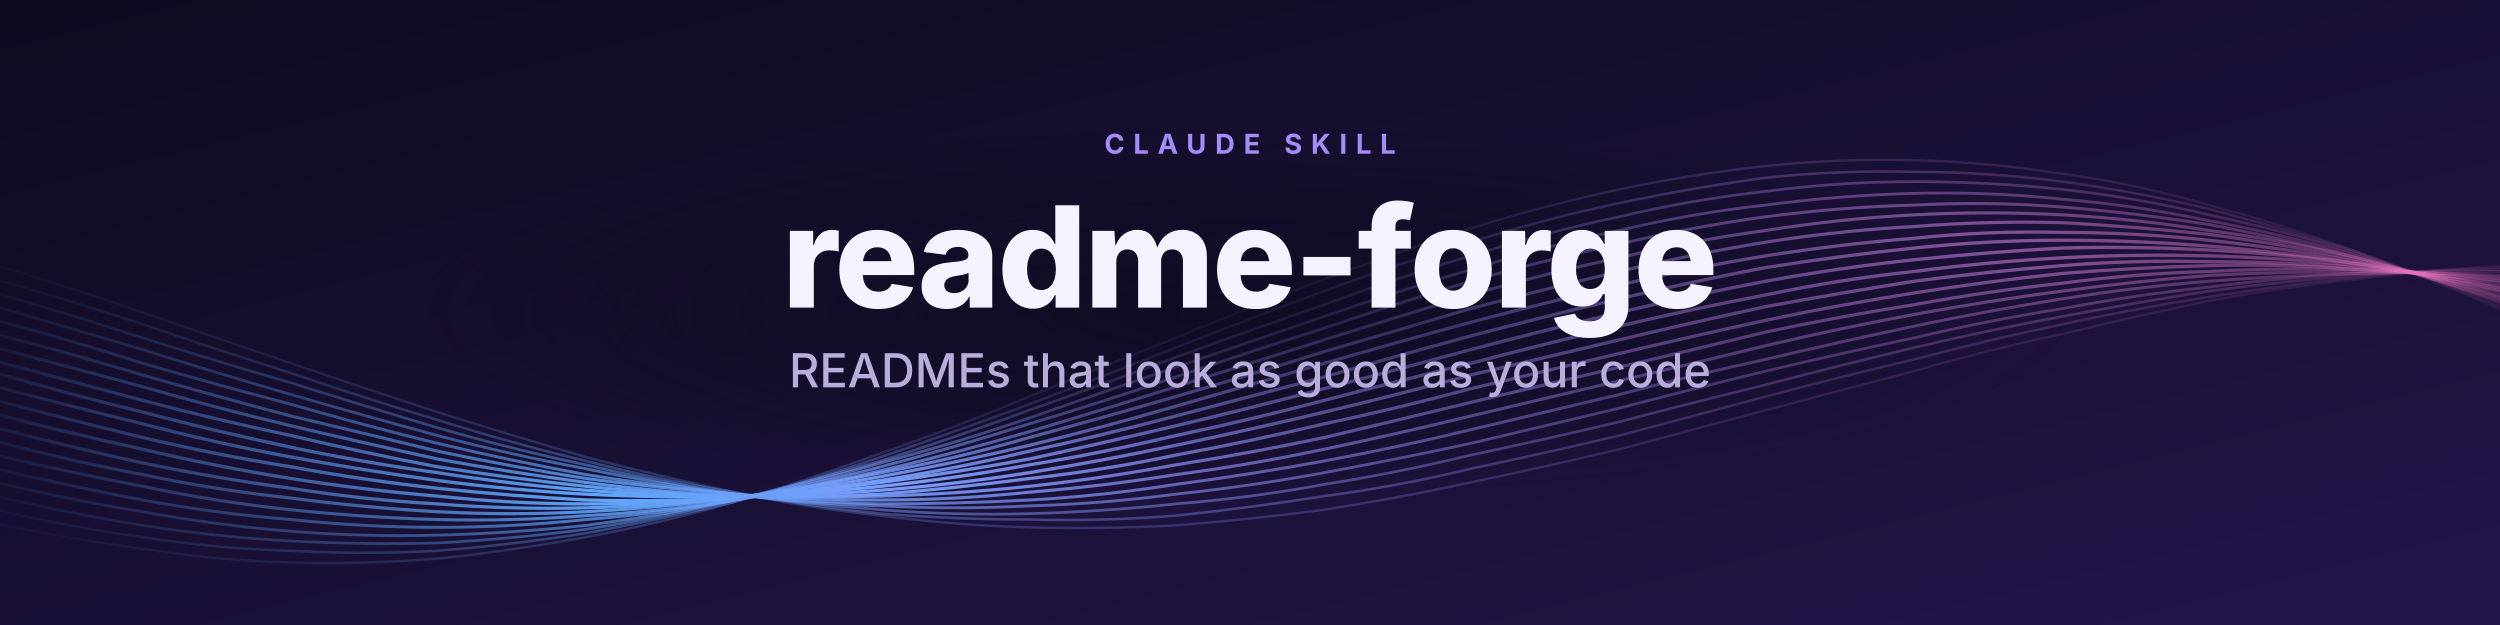
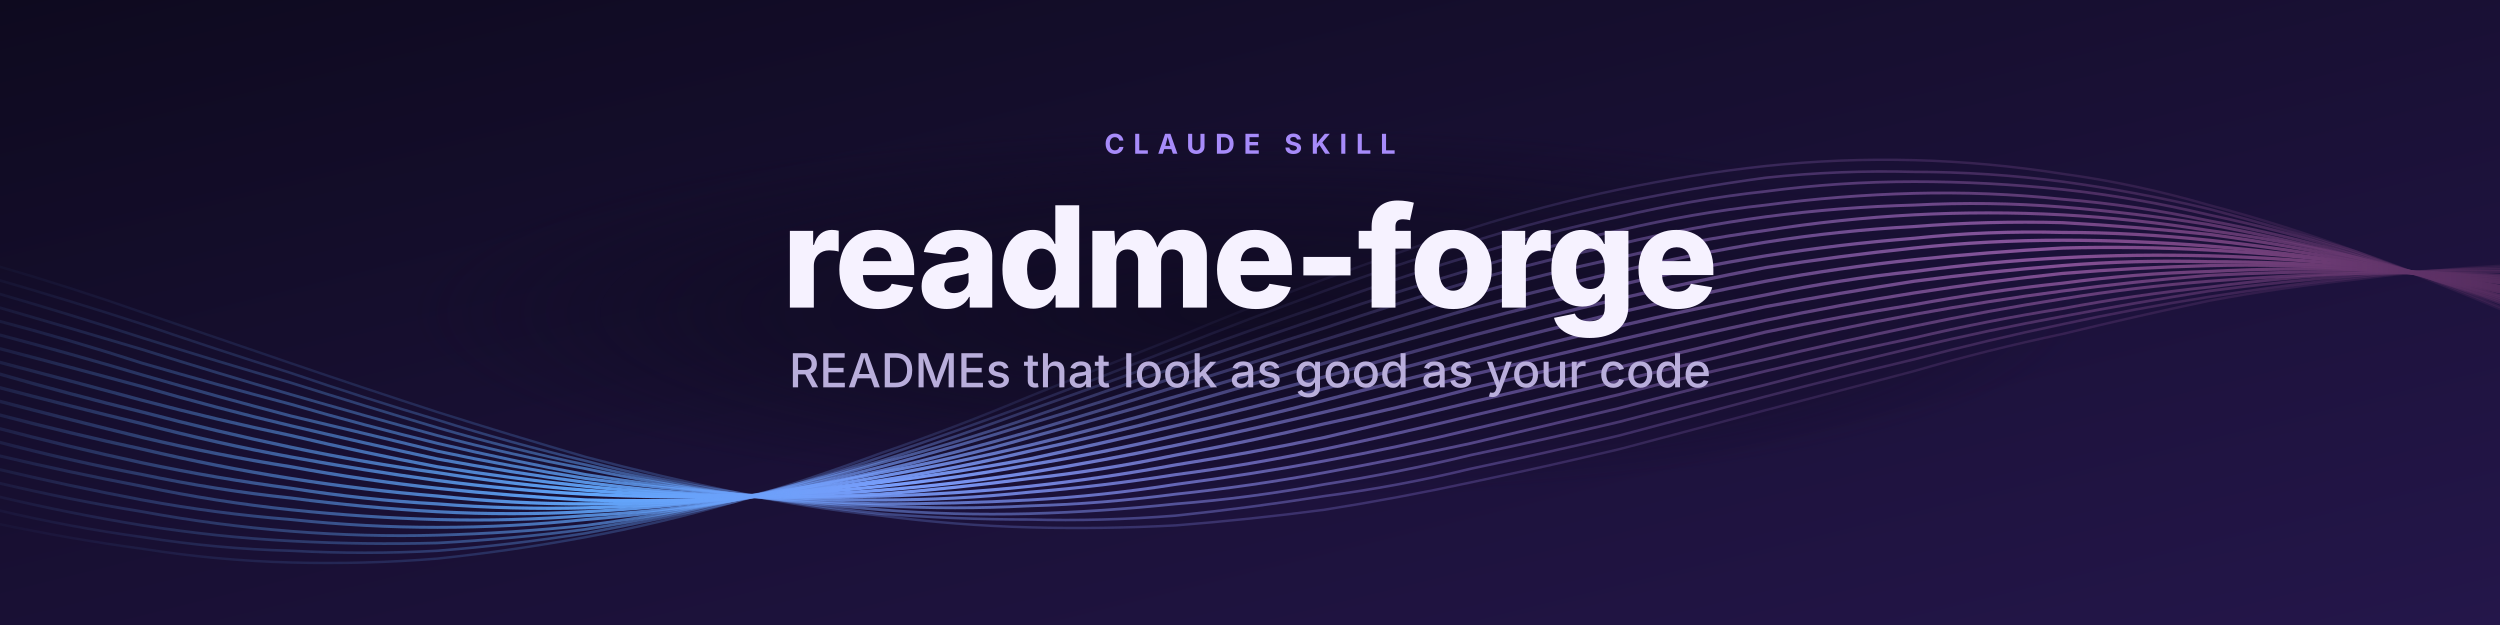
<svg xmlns="http://www.w3.org/2000/svg" width="1280" height="320" viewBox="0 0 1280 320" role="img" aria-labelledby="t">
-   <style>@media (prefers-reduced-motion: reduce){*{animation:none!important}}</style>
+   <style>@keyframes flow{50%{transform:translateX(-442px)}}.flow{animation:flow 14s cubic-bezier(.45,0,.55,1) infinite}@media (prefers-reduced-motion: reduce){*{animation:none!important}}</style>
  <defs>
    <linearGradient id="bg" x1="0" y1="0" x2="1" y2="1">
      <stop offset="0" stop-color="#0E0A1F" />
      <stop offset="1" stop-color="#24164A" />
    </linearGradient>
-     <linearGradient id="silk" x1="0" x2="1">
-       <stop offset="0" stop-color="#60A5FA" stop-opacity="0" />
+     <linearGradient id="silk" x1="-40" x2="1320" gradientUnits="userSpaceOnUse" spreadMethod="reflect">
+       <stop offset="0" stop-color="#60A5FA" />
      <stop offset=".25" stop-color="#60A5FA" />
      <stop offset=".6" stop-color="#A78BFA" />
-       <stop offset="1" stop-color="#F472B6" stop-opacity=".2" />
+       <stop offset="1" stop-color="#F472B6" />
    </linearGradient>
+     <linearGradient id="silkf" x1="-40" x2="1320" gradientUnits="userSpaceOnUse">
+       <stop offset="0" stop-color="#fff" stop-opacity="0" />
+       <stop offset=".25" stop-color="#fff" />
+       <stop offset=".6" stop-color="#fff" />
+       <stop offset="1" stop-color="#fff" stop-opacity=".2" />
+     </linearGradient>
+     <mask id="silkm" maskUnits="userSpaceOnUse" x="0" y="0" width="1280" height="320">
+       <rect width="1280" height="320" fill="url(#silkf)" />
+     </mask>
    <radialGradient id="scrim">
      <stop offset="0" stop-color="#0E0A1F" stop-opacity="0.8" />
      <stop offset=".6" stop-color="#0E0A1F" stop-opacity="0.44" />
      <stop offset="1" stop-color="#0E0A1F" stop-opacity="0" />
    </radialGradient>
  </defs>
  <rect width="1280" height="320" rx="0" fill="url(#bg)" />
-   <g fill="none" stroke="url(#silk)" stroke-linecap="round">
-     <path d="M-40,125 Q-40,125 -2,136 Q36,147 73,160 Q111,173 149,186 Q187,199 224,211 Q262,223 300,234 Q338,244 376,252 Q413,260 451,264 Q489,269 527,270 Q564,271 602,269 Q640,266 678,261 Q716,255 753,247 Q791,239 829,230 Q867,220 904,210 Q942,200 980,190 Q1018,179 1056,171 Q1093,162 1131,154 Q1169,147 1207,143 Q1244,138 1282,136 T1320,134" stroke-width="1.25" stroke-opacity="0.25">
-       <animate attributeName="d" values="M-40,125 Q-40,125 -2,136 Q36,147 73,160 Q111,173 149,186 Q187,199 224,211 Q262,223 300,234 Q338,244 376,252 Q413,260 451,264 Q489,269 527,270 Q564,271 602,269 Q640,266 678,261 Q716,255 753,247 Q791,239 829,230 Q867,220 904,210 Q942,200 980,190 Q1018,179 1056,171 Q1093,162 1131,154 Q1169,147 1207,143 Q1244,138 1282,136 T1320,134;M-40,266 Q-40,266 -2,272 Q36,277 73,279 Q111,281 149,279 Q187,277 224,272 Q262,266 300,258 Q338,249 376,239 Q413,228 451,216 Q489,204 527,193 Q564,181 602,170 Q640,159 678,150 Q716,142 753,135 Q791,129 829,126 Q867,123 904,123 Q942,123 980,125 Q1018,128 1056,134 Q1093,139 1131,147 Q1169,154 1207,163 Q1244,171 1282,180 T1320,189;M-40,125 Q-40,125 -2,136 Q36,147 73,160 Q111,173 149,186 Q187,199 224,211 Q262,223 300,234 Q338,244 376,252 Q413,260 451,264 Q489,269 527,270 Q564,271 602,269 Q640,266 678,261 Q716,255 753,247 Q791,239 829,230 Q867,220 904,210 Q942,200 980,190 Q1018,179 1056,171 Q1093,162 1131,154 Q1169,147 1207,143 Q1244,138 1282,136 T1320,134" dur="14s" repeatCount="indefinite" calcMode="spline" keySplines=".45 0 .55 1;.45 0 .55 1" />
-     </path>
-     <path d="M-40,132 Q-40,132 -2,143 Q36,154 73,166 Q111,179 149,191 Q187,204 224,215 Q262,227 300,236 Q338,246 376,252 Q413,259 451,263 Q489,266 527,266 Q564,267 602,264 Q640,260 678,254 Q716,249 753,240 Q791,232 829,223 Q867,213 904,203 Q942,193 980,184 Q1018,174 1056,166 Q1093,158 1131,152 Q1169,146 1207,142 Q1244,138 1282,137 T1320,136" stroke-width="1.32" stroke-opacity="0.37">
-       <animate attributeName="d" values="M-40,132 Q-40,132 -2,143 Q36,154 73,166 Q111,179 149,191 Q187,204 224,215 Q262,227 300,236 Q338,246 376,252 Q413,259 451,263 Q489,266 527,266 Q564,267 602,264 Q640,260 678,254 Q716,249 753,240 Q791,232 829,223 Q867,213 904,203 Q942,193 980,184 Q1018,174 1056,166 Q1093,158 1131,152 Q1169,146 1207,142 Q1244,138 1282,137 T1320,136;M-40,265 Q-40,265 -2,270 Q36,274 73,276 Q111,277 149,274 Q187,271 224,265 Q262,260 300,251 Q338,242 376,232 Q413,221 451,210 Q489,198 527,187 Q564,176 602,166 Q640,156 678,148 Q716,140 753,135 Q791,130 829,127 Q867,125 904,126 Q942,127 980,130 Q1018,134 1056,140 Q1093,146 1131,154 Q1169,161 1207,170 Q1244,178 1282,187 T1320,195;M-40,132 Q-40,132 -2,143 Q36,154 73,166 Q111,179 149,191 Q187,204 224,215 Q262,227 300,236 Q338,246 376,252 Q413,259 451,263 Q489,266 527,266 Q564,267 602,264 Q640,260 678,254 Q716,249 753,240 Q791,232 829,223 Q867,213 904,203 Q942,193 980,184 Q1018,174 1056,166 Q1093,158 1131,152 Q1169,146 1207,142 Q1244,138 1282,137 T1320,136" dur="14s" repeatCount="indefinite" calcMode="spline" keySplines=".45 0 .55 1;.45 0 .55 1" />
-     </path>
-     <path d="M-40,139 Q-40,139 -2,150 Q36,161 73,173 Q111,185 149,196 Q187,208 224,219 Q262,230 300,238 Q338,247 376,253 Q413,258 451,261 Q489,264 527,263 Q564,262 602,258 Q640,255 678,248 Q716,242 753,233 Q791,225 829,216 Q867,206 904,197 Q942,187 980,178 Q1018,169 1056,162 Q1093,155 1131,149 Q1169,144 1207,141 Q1244,138 1282,138 T1320,138" stroke-width="1.40" stroke-opacity="0.49">
-       <animate attributeName="d" values="M-40,139 Q-40,139 -2,150 Q36,161 73,173 Q111,185 149,196 Q187,208 224,219 Q262,230 300,238 Q338,247 376,253 Q413,258 451,261 Q489,264 527,263 Q564,262 602,258 Q640,255 678,248 Q716,242 753,233 Q791,225 829,216 Q867,206 904,197 Q942,187 980,178 Q1018,169 1056,162 Q1093,155 1131,149 Q1169,144 1207,141 Q1244,138 1282,138 T1320,138;M-40,264 Q-40,264 -2,267 Q36,271 73,272 Q111,272 149,269 Q187,266 224,259 Q262,253 300,244 Q338,235 376,225 Q413,214 451,203 Q489,192 527,182 Q564,171 602,162 Q640,153 678,146 Q716,139 753,135 Q791,130 829,129 Q867,128 904,129 Q942,131 980,135 Q1018,140 1056,146 Q1093,152 1131,160 Q1169,168 1207,177 Q1244,185 1282,193 T1320,202;M-40,139 Q-40,139 -2,150 Q36,161 73,173 Q111,185 149,196 Q187,208 224,219 Q262,230 300,238 Q338,247 376,253 Q413,258 451,261 Q489,264 527,263 Q564,262 602,258 Q640,255 678,248 Q716,242 753,233 Q791,225 829,216 Q867,206 904,197 Q942,187 980,178 Q1018,169 1056,162 Q1093,155 1131,149 Q1169,144 1207,141 Q1244,138 1282,138 T1320,138" dur="14s" repeatCount="indefinite" calcMode="spline" keySplines=".45 0 .55 1;.45 0 .55 1" />
-     </path>
-     <path d="M-40,146 Q-40,146 -2,157 Q36,168 73,179 Q111,191 149,202 Q187,213 224,223 Q262,233 300,240 Q338,248 376,253 Q413,258 451,259 Q489,261 527,259 Q564,258 602,253 Q640,249 678,242 Q716,235 753,227 Q791,218 829,209 Q867,199 904,190 Q942,181 980,173 Q1018,164 1056,158 Q1093,151 1131,147 Q1169,142 1207,140 Q1244,139 1282,139 T1320,140" stroke-width="1.46" stroke-opacity="0.61">
-       <animate attributeName="d" values="M-40,146 Q-40,146 -2,157 Q36,168 73,179 Q111,191 149,202 Q187,213 224,223 Q262,233 300,240 Q338,248 376,253 Q413,258 451,259 Q489,261 527,259 Q564,258 602,253 Q640,249 678,242 Q716,235 753,227 Q791,218 829,209 Q867,199 904,190 Q942,181 980,173 Q1018,164 1056,158 Q1093,151 1131,147 Q1169,142 1207,140 Q1244,139 1282,139 T1320,140;M-40,262 Q-40,262 -2,265 Q36,268 73,268 Q111,267 149,264 Q187,260 224,253 Q262,246 300,237 Q338,228 376,218 Q413,207 451,197 Q489,186 527,176 Q564,166 602,158 Q640,150 678,144 Q716,138 753,134 Q791,131 829,131 Q867,130 904,133 Q942,135 980,140 Q1018,145 1056,152 Q1093,159 1131,167 Q1169,175 1207,184 Q1244,192 1282,200 T1320,208;M-40,146 Q-40,146 -2,157 Q36,168 73,179 Q111,191 149,202 Q187,213 224,223 Q262,233 300,240 Q338,248 376,253 Q413,258 451,259 Q489,261 527,259 Q564,258 602,253 Q640,249 678,242 Q716,235 753,227 Q791,218 829,209 Q867,199 904,190 Q942,181 980,173 Q1018,164 1056,158 Q1093,151 1131,147 Q1169,142 1207,140 Q1244,139 1282,139 T1320,140" dur="14s" repeatCount="indefinite" calcMode="spline" keySplines=".45 0 .55 1;.45 0 .55 1" />
-     </path>
-     <path d="M-40,153 Q-40,153 -2,164 Q36,174 73,186 Q111,197 149,207 Q187,218 224,227 Q262,236 300,243 Q338,249 376,253 Q413,257 451,258 Q489,258 527,256 Q564,254 602,248 Q640,243 678,236 Q716,229 753,220 Q791,211 829,202 Q867,192 904,184 Q942,175 980,167 Q1018,159 1056,153 Q1093,147 1131,144 Q1169,141 1207,140 Q1244,139 1282,141 T1320,142" stroke-width="1.53" stroke-opacity="0.71">
-       <animate attributeName="d" values="M-40,153 Q-40,153 -2,164 Q36,174 73,186 Q111,197 149,207 Q187,218 224,227 Q262,236 300,243 Q338,249 376,253 Q413,257 451,258 Q489,258 527,256 Q564,254 602,248 Q640,243 678,236 Q716,229 753,220 Q791,211 829,202 Q867,192 904,184 Q942,175 980,167 Q1018,159 1056,153 Q1093,147 1131,144 Q1169,141 1207,140 Q1244,139 1282,141 T1320,142;M-40,261 Q-40,261 -2,263 Q36,265 73,264 Q111,263 149,258 Q187,254 224,246 Q262,239 300,230 Q338,221 376,211 Q413,201 451,190 Q489,180 527,171 Q564,162 602,154 Q640,146 678,141 Q716,136 753,134 Q791,132 829,132 Q867,133 904,136 Q942,140 980,145 Q1018,151 1056,158 Q1093,166 1131,174 Q1169,182 1207,191 Q1244,199 1282,207 T1320,214;M-40,153 Q-40,153 -2,164 Q36,174 73,186 Q111,197 149,207 Q187,218 224,227 Q262,236 300,243 Q338,249 376,253 Q413,257 451,258 Q489,258 527,256 Q564,254 602,248 Q640,243 678,236 Q716,229 753,220 Q791,211 829,202 Q867,192 904,184 Q942,175 980,167 Q1018,159 1056,153 Q1093,147 1131,144 Q1169,141 1207,140 Q1244,139 1282,141 T1320,142" dur="14s" repeatCount="indefinite" calcMode="spline" keySplines=".45 0 .55 1;.45 0 .55 1" />
-     </path>
-     <path d="M-40,160 Q-40,160 -2,171 Q36,181 73,192 Q111,203 149,213 Q187,222 224,231 Q262,239 300,245 Q338,250 376,253 Q413,256 451,256 Q489,256 527,252 Q564,249 602,243 Q640,238 678,230 Q716,222 753,213 Q791,204 829,195 Q867,186 904,177 Q942,168 980,161 Q1018,154 1056,149 Q1093,144 1131,141 Q1169,139 1207,139 Q1244,139 1282,142 T1320,145" stroke-width="1.58" stroke-opacity="0.80">
-       <animate attributeName="d" values="M-40,160 Q-40,160 -2,171 Q36,181 73,192 Q111,203 149,213 Q187,222 224,231 Q262,239 300,245 Q338,250 376,253 Q413,256 451,256 Q489,256 527,252 Q564,249 602,243 Q640,238 678,230 Q716,222 753,213 Q791,204 829,195 Q867,186 904,177 Q942,168 980,161 Q1018,154 1056,149 Q1093,144 1131,141 Q1169,139 1207,139 Q1244,139 1282,142 T1320,145;M-40,260 Q-40,260 -2,261 Q36,262 73,260 Q111,258 149,253 Q187,248 224,240 Q262,232 300,223 Q338,214 376,204 Q413,194 451,184 Q489,174 527,165 Q564,157 602,150 Q640,143 678,139 Q716,135 753,134 Q791,132 829,134 Q867,135 904,140 Q942,144 980,150 Q1018,157 1056,164 Q1093,172 1131,181 Q1169,189 1207,198 Q1244,206 1282,213 T1320,221;M-40,160 Q-40,160 -2,171 Q36,181 73,192 Q111,203 149,213 Q187,222 224,231 Q262,239 300,245 Q338,250 376,253 Q413,256 451,256 Q489,256 527,252 Q564,249 602,243 Q640,238 678,230 Q716,222 753,213 Q791,204 829,195 Q867,186 904,177 Q942,168 980,161 Q1018,154 1056,149 Q1093,144 1131,141 Q1169,139 1207,139 Q1244,139 1282,142 T1320,145" dur="14s" repeatCount="indefinite" calcMode="spline" keySplines=".45 0 .55 1;.45 0 .55 1" />
-     </path>
-     <path d="M-40,167 Q-40,167 -2,178 Q36,188 73,198 Q111,209 149,218 Q187,227 224,235 Q262,242 300,247 Q338,252 376,254 Q413,255 451,254 Q489,253 527,249 Q564,245 602,238 Q640,232 678,224 Q716,215 753,206 Q791,197 829,188 Q867,179 904,170 Q942,162 980,156 Q1018,149 1056,145 Q1093,140 1131,139 Q1169,137 1207,138 Q1244,139 1282,143 T1320,147" stroke-width="1.63" stroke-opacity="0.88">
-       <animate attributeName="d" values="M-40,167 Q-40,167 -2,178 Q36,188 73,198 Q111,209 149,218 Q187,227 224,235 Q262,242 300,247 Q338,252 376,254 Q413,255 451,254 Q489,253 527,249 Q564,245 602,238 Q640,232 678,224 Q716,215 753,206 Q791,197 829,188 Q867,179 904,170 Q942,162 980,156 Q1018,149 1056,145 Q1093,140 1131,139 Q1169,137 1207,138 Q1244,139 1282,143 T1320,147;M-40,259 Q-40,259 -2,259 Q36,259 73,256 Q111,253 149,248 Q187,242 224,234 Q262,226 300,216 Q338,207 376,197 Q413,187 451,177 Q489,168 527,160 Q564,152 602,146 Q640,140 678,137 Q716,134 753,133 Q791,133 829,135 Q867,138 904,143 Q942,148 980,155 Q1018,162 1056,171 Q1093,179 1131,188 Q1169,196 1207,205 Q1244,213 1282,220 T1320,227;M-40,167 Q-40,167 -2,178 Q36,188 73,198 Q111,209 149,218 Q187,227 224,235 Q262,242 300,247 Q338,252 376,254 Q413,255 451,254 Q489,253 527,249 Q564,245 602,238 Q640,232 678,224 Q716,215 753,206 Q791,197 829,188 Q867,179 904,170 Q942,162 980,156 Q1018,149 1056,145 Q1093,140 1131,139 Q1169,137 1207,138 Q1244,139 1282,143 T1320,147" dur="14s" repeatCount="indefinite" calcMode="spline" keySplines=".45 0 .55 1;.45 0 .55 1" />
-     </path>
-     <path d="M-40,174 Q-40,174 -2,185 Q36,195 73,205 Q111,215 149,223 Q187,232 224,239 Q262,245 300,249 Q338,253 376,254 Q413,255 451,253 Q489,250 527,245 Q564,241 602,233 Q640,226 678,217 Q716,209 753,199 Q791,190 829,181 Q867,172 904,164 Q942,156 980,150 Q1018,144 1056,140 Q1093,137 1131,136 Q1169,135 1207,138 Q1244,140 1282,144 T1320,149" stroke-width="1.66" stroke-opacity="0.94">
-       <animate attributeName="d" values="M-40,174 Q-40,174 -2,185 Q36,195 73,205 Q111,215 149,223 Q187,232 224,239 Q262,245 300,249 Q338,253 376,254 Q413,255 451,253 Q489,250 527,245 Q564,241 602,233 Q640,226 678,217 Q716,209 753,199 Q791,190 829,181 Q867,172 904,164 Q942,156 980,150 Q1018,144 1056,140 Q1093,137 1131,136 Q1169,135 1207,138 Q1244,140 1282,144 T1320,149;M-40,258 Q-40,258 -2,257 Q36,256 73,253 Q111,249 149,242 Q187,236 224,227 Q262,219 300,209 Q338,200 376,190 Q413,180 451,171 Q489,162 527,154 Q564,147 602,142 Q640,137 678,134 Q716,132 753,133 Q791,133 829,137 Q867,140 904,146 Q942,152 980,160 Q1018,168 1056,177 Q1093,186 1131,194 Q1169,203 1207,212 Q1244,220 1282,227 T1320,233;M-40,174 Q-40,174 -2,185 Q36,195 73,205 Q111,215 149,223 Q187,232 224,239 Q262,245 300,249 Q338,253 376,254 Q413,255 451,253 Q489,250 527,245 Q564,241 602,233 Q640,226 678,217 Q716,209 753,199 Q791,190 829,181 Q867,172 904,164 Q942,156 980,150 Q1018,144 1056,140 Q1093,137 1131,136 Q1169,135 1207,138 Q1244,140 1282,144 T1320,149" dur="14s" repeatCount="indefinite" calcMode="spline" keySplines=".45 0 .55 1;.45 0 .55 1" />
-     </path>
-     <path d="M-40,181 Q-40,181 -2,191 Q36,202 73,211 Q111,221 149,229 Q187,237 224,242 Q262,248 300,251 Q338,254 376,254 Q413,254 451,251 Q489,248 527,242 Q564,236 602,228 Q640,220 678,211 Q716,202 753,192 Q791,183 829,174 Q867,165 904,157 Q942,150 980,144 Q1018,139 1056,136 Q1093,133 1131,134 Q1169,134 1207,137 Q1244,140 1282,145 T1320,151" stroke-width="1.69" stroke-opacity="0.98">
-       <animate attributeName="d" values="M-40,181 Q-40,181 -2,191 Q36,202 73,211 Q111,221 149,229 Q187,237 224,242 Q262,248 300,251 Q338,254 376,254 Q413,254 451,251 Q489,248 527,242 Q564,236 602,228 Q640,220 678,211 Q716,202 753,192 Q791,183 829,174 Q867,165 904,157 Q942,150 980,144 Q1018,139 1056,136 Q1093,133 1131,134 Q1169,134 1207,137 Q1244,140 1282,145 T1320,151;M-40,257 Q-40,257 -2,255 Q36,254 73,249 Q111,244 149,237 Q187,230 224,221 Q262,212 300,202 Q338,193 376,183 Q413,173 451,165 Q489,156 527,149 Q564,142 602,138 Q640,134 678,132 Q716,131 753,132 Q791,134 829,138 Q867,143 904,150 Q942,157 980,165 Q1018,174 1056,183 Q1093,192 1131,201 Q1169,210 1207,219 Q1244,227 1282,233 T1320,240;M-40,181 Q-40,181 -2,191 Q36,202 73,211 Q111,221 149,229 Q187,237 224,242 Q262,248 300,251 Q338,254 376,254 Q413,254 451,251 Q489,248 527,242 Q564,236 602,228 Q640,220 678,211 Q716,202 753,192 Q791,183 829,174 Q867,165 904,157 Q942,150 980,144 Q1018,139 1056,136 Q1093,133 1131,134 Q1169,134 1207,137 Q1244,140 1282,145 T1320,151" dur="14s" repeatCount="indefinite" calcMode="spline" keySplines=".45 0 .55 1;.45 0 .55 1" />
-     </path>
-     <path d="M-40,188 Q-40,188 -2,198 Q36,208 73,217 Q111,227 149,234 Q187,241 224,246 Q262,251 300,253 Q338,255 376,254 Q413,253 451,249 Q489,245 527,238 Q564,232 602,223 Q640,215 678,205 Q716,195 753,186 Q791,176 829,167 Q867,158 904,151 Q942,143 980,139 Q1018,134 1056,132 Q1093,130 1131,131 Q1169,132 1207,136 Q1244,140 1282,147 T1320,153" stroke-width="1.70" stroke-opacity="1.00">
-       <animate attributeName="d" values="M-40,188 Q-40,188 -2,198 Q36,208 73,217 Q111,227 149,234 Q187,241 224,246 Q262,251 300,253 Q338,255 376,254 Q413,253 451,249 Q489,245 527,238 Q564,232 602,223 Q640,215 678,205 Q716,195 753,186 Q791,176 829,167 Q867,158 904,151 Q942,143 980,139 Q1018,134 1056,132 Q1093,130 1131,131 Q1169,132 1207,136 Q1244,140 1282,147 T1320,153;M-40,256 Q-40,256 -2,253 Q36,251 73,245 Q111,240 149,232 Q187,224 224,215 Q262,205 300,195 Q338,186 376,176 Q413,166 451,158 Q489,150 527,144 Q564,137 602,134 Q640,130 678,130 Q716,129 753,132 Q791,135 829,140 Q867,145 904,153 Q942,161 980,170 Q1018,179 1056,189 Q1093,199 1131,208 Q1169,218 1207,226 Q1244,234 1282,240 T1320,246;M-40,188 Q-40,188 -2,198 Q36,208 73,217 Q111,227 149,234 Q187,241 224,246 Q262,251 300,253 Q338,255 376,254 Q413,253 451,249 Q489,245 527,238 Q564,232 602,223 Q640,215 678,205 Q716,195 753,186 Q791,176 829,167 Q867,158 904,151 Q942,143 980,139 Q1018,134 1056,132 Q1093,130 1131,131 Q1169,132 1207,136 Q1244,140 1282,147 T1320,153" dur="14s" repeatCount="indefinite" calcMode="spline" keySplines=".45 0 .55 1;.45 0 .55 1" />
-     </path>
-     <path d="M-40,196 Q-40,196 -2,205 Q36,215 73,224 Q111,233 149,239 Q187,246 224,250 Q262,254 300,256 Q338,257 376,255 Q413,252 451,247 Q489,242 527,235 Q564,227 602,218 Q640,209 678,199 Q716,189 753,179 Q791,169 829,160 Q867,151 904,144 Q942,137 980,133 Q1018,129 1056,127 Q1093,126 1131,128 Q1169,130 1207,135 Q1244,140 1282,148 T1320,155" stroke-width="1.70" stroke-opacity="1.00">
-       <animate attributeName="d" values="M-40,196 Q-40,196 -2,205 Q36,215 73,224 Q111,233 149,239 Q187,246 224,250 Q262,254 300,256 Q338,257 376,255 Q413,252 451,247 Q489,242 527,235 Q564,227 602,218 Q640,209 678,199 Q716,189 753,179 Q791,169 829,160 Q867,151 904,144 Q942,137 980,133 Q1018,129 1056,127 Q1093,126 1131,128 Q1169,130 1207,135 Q1244,140 1282,148 T1320,155;M-40,255 Q-40,255 -2,251 Q36,248 73,241 Q111,235 149,227 Q187,218 224,208 Q262,199 300,189 Q338,178 376,169 Q413,160 451,152 Q489,144 527,138 Q564,133 602,130 Q640,127 678,128 Q716,128 753,132 Q791,135 829,142 Q867,148 904,157 Q942,165 980,175 Q1018,185 1056,195 Q1093,205 1131,215 Q1169,225 1207,233 Q1244,241 1282,246 T1320,252;M-40,196 Q-40,196 -2,205 Q36,215 73,224 Q111,233 149,239 Q187,246 224,250 Q262,254 300,256 Q338,257 376,255 Q413,252 451,247 Q489,242 527,235 Q564,227 602,218 Q640,209 678,199 Q716,189 753,179 Q791,169 829,160 Q867,151 904,144 Q942,137 980,133 Q1018,129 1056,127 Q1093,126 1131,128 Q1169,130 1207,135 Q1244,140 1282,148 T1320,155" dur="14s" repeatCount="indefinite" calcMode="spline" keySplines=".45 0 .55 1;.45 0 .55 1" />
-     </path>
-     <path d="M-40,203 Q-40,203 -2,212 Q36,222 73,230 Q111,239 149,245 Q187,251 224,254 Q262,258 300,258 Q338,258 376,255 Q413,252 451,246 Q489,240 527,231 Q564,223 602,213 Q640,203 678,193 Q716,182 753,172 Q791,162 829,153 Q867,144 904,137 Q942,131 980,127 Q1018,123 1056,123 Q1093,123 1131,126 Q1169,129 1207,135 Q1244,141 1282,149 T1320,158" stroke-width="1.69" stroke-opacity="0.98">
-       <animate attributeName="d" values="M-40,203 Q-40,203 -2,212 Q36,222 73,230 Q111,239 149,245 Q187,251 224,254 Q262,258 300,258 Q338,258 376,255 Q413,252 451,246 Q489,240 527,231 Q564,223 602,213 Q640,203 678,193 Q716,182 753,172 Q791,162 829,153 Q867,144 904,137 Q942,131 980,127 Q1018,123 1056,123 Q1093,123 1131,126 Q1169,129 1207,135 Q1244,141 1282,149 T1320,158;M-40,254 Q-40,254 -2,249 Q36,245 73,237 Q111,230 149,221 Q187,212 224,202 Q262,192 300,182 Q338,171 376,162 Q413,153 451,145 Q489,138 527,133 Q564,128 602,126 Q640,124 678,125 Q716,127 753,131 Q791,136 829,143 Q867,151 904,160 Q942,169 980,180 Q1018,190 1056,201 Q1093,212 1131,222 Q1169,232 1207,240 Q1244,248 1282,253 T1320,258;M-40,203 Q-40,203 -2,212 Q36,222 73,230 Q111,239 149,245 Q187,251 224,254 Q262,258 300,258 Q338,258 376,255 Q413,252 451,246 Q489,240 527,231 Q564,223 602,213 Q640,203 678,193 Q716,182 753,172 Q791,162 829,153 Q867,144 904,137 Q942,131 980,127 Q1018,123 1056,123 Q1093,123 1131,126 Q1169,129 1207,135 Q1244,141 1282,149 T1320,158" dur="14s" repeatCount="indefinite" calcMode="spline" keySplines=".45 0 .55 1;.45 0 .55 1" />
-     </path>
-     <path d="M-40,210 Q-40,210 -2,219 Q36,229 73,237 Q111,245 149,250 Q187,256 224,258 Q262,261 300,260 Q338,259 376,255 Q413,251 451,244 Q489,237 527,228 Q564,219 602,208 Q640,197 678,186 Q716,175 753,165 Q791,155 829,146 Q867,137 904,131 Q942,125 980,122 Q1018,118 1056,119 Q1093,119 1131,123 Q1169,127 1207,134 Q1244,141 1282,150 T1320,160" stroke-width="1.66" stroke-opacity="0.94">
-       <animate attributeName="d" values="M-40,210 Q-40,210 -2,219 Q36,229 73,237 Q111,245 149,250 Q187,256 224,258 Q262,261 300,260 Q338,259 376,255 Q413,251 451,244 Q489,237 527,228 Q564,219 602,208 Q640,197 678,186 Q716,175 753,165 Q791,155 829,146 Q867,137 904,131 Q942,125 980,122 Q1018,118 1056,119 Q1093,119 1131,123 Q1169,127 1207,134 Q1244,141 1282,150 T1320,160;M-40,252 Q-40,252 -2,247 Q36,242 73,234 Q111,226 149,216 Q187,206 224,196 Q262,185 300,175 Q338,164 376,155 Q413,146 451,139 Q489,132 527,127 Q564,123 602,122 Q640,121 678,123 Q716,125 753,131 Q791,137 829,145 Q867,153 904,163 Q942,174 980,185 Q1018,196 1056,207 Q1093,219 1131,229 Q1169,239 1207,247 Q1244,255 1282,260 T1320,265;M-40,210 Q-40,210 -2,219 Q36,229 73,237 Q111,245 149,250 Q187,256 224,258 Q262,261 300,260 Q338,259 376,255 Q413,251 451,244 Q489,237 527,228 Q564,219 602,208 Q640,197 678,186 Q716,175 753,165 Q791,155 829,146 Q867,137 904,131 Q942,125 980,122 Q1018,118 1056,119 Q1093,119 1131,123 Q1169,127 1207,134 Q1244,141 1282,150 T1320,160" dur="14s" repeatCount="indefinite" calcMode="spline" keySplines=".45 0 .55 1;.45 0 .55 1" />
-     </path>
-     <path d="M-40,217 Q-40,217 -2,226 Q36,236 73,243 Q111,251 149,255 Q187,260 224,262 Q262,264 300,262 Q338,260 376,255 Q413,250 451,242 Q489,235 527,224 Q564,214 602,203 Q640,192 678,180 Q716,169 753,158 Q791,148 829,139 Q867,130 904,124 Q942,118 980,116 Q1018,113 1056,114 Q1093,116 1131,120 Q1169,125 1207,133 Q1244,141 1282,152 T1320,162" stroke-width="1.63" stroke-opacity="0.88">
-       <animate attributeName="d" values="M-40,217 Q-40,217 -2,226 Q36,236 73,243 Q111,251 149,255 Q187,260 224,262 Q262,264 300,262 Q338,260 376,255 Q413,250 451,242 Q489,235 527,224 Q564,214 602,203 Q640,192 678,180 Q716,169 753,158 Q791,148 829,139 Q867,130 904,124 Q942,118 980,116 Q1018,113 1056,114 Q1093,116 1131,120 Q1169,125 1207,133 Q1244,141 1282,152 T1320,162;M-40,251 Q-40,251 -2,245 Q36,239 73,230 Q111,221 149,211 Q187,200 224,189 Q262,178 300,168 Q338,157 376,148 Q413,139 451,132 Q489,126 527,122 Q564,118 602,118 Q640,118 678,121 Q716,124 753,131 Q791,137 829,146 Q867,156 904,167 Q942,178 980,190 Q1018,202 1056,213 Q1093,225 1131,235 Q1169,246 1207,254 Q1244,262 1282,266 T1320,271;M-40,217 Q-40,217 -2,226 Q36,236 73,243 Q111,251 149,255 Q187,260 224,262 Q262,264 300,262 Q338,260 376,255 Q413,250 451,242 Q489,235 527,224 Q564,214 602,203 Q640,192 678,180 Q716,169 753,158 Q791,148 829,139 Q867,130 904,124 Q942,118 980,116 Q1018,113 1056,114 Q1093,116 1131,120 Q1169,125 1207,133 Q1244,141 1282,152 T1320,162" dur="14s" repeatCount="indefinite" calcMode="spline" keySplines=".45 0 .55 1;.45 0 .55 1" />
-     </path>
-     <path d="M-40,224 Q-40,224 -2,233 Q36,242 73,249 Q111,257 149,261 Q187,265 224,266 Q262,267 300,264 Q338,262 376,256 Q413,250 451,241 Q489,232 527,221 Q564,210 602,198 Q640,186 678,174 Q716,162 753,151 Q791,140 829,132 Q867,123 904,118 Q942,112 980,110 Q1018,108 1056,110 Q1093,112 1131,118 Q1169,123 1207,132 Q1244,141 1282,153 T1320,164" stroke-width="1.58" stroke-opacity="0.80">
-       <animate attributeName="d" values="M-40,224 Q-40,224 -2,233 Q36,242 73,249 Q111,257 149,261 Q187,265 224,266 Q262,267 300,264 Q338,262 376,256 Q413,250 451,241 Q489,232 527,221 Q564,210 602,198 Q640,186 678,174 Q716,162 753,151 Q791,140 829,132 Q867,123 904,118 Q942,112 980,110 Q1018,108 1056,110 Q1093,112 1131,118 Q1169,123 1207,132 Q1244,141 1282,153 T1320,164;M-40,250 Q-40,250 -2,243 Q36,236 73,226 Q111,216 149,205 Q187,194 224,183 Q262,172 300,161 Q338,150 376,141 Q413,132 451,126 Q489,119 527,116 Q564,113 602,114 Q640,114 678,119 Q716,123 753,130 Q791,138 829,148 Q867,158 904,170 Q942,182 980,195 Q1018,207 1056,220 Q1093,232 1131,242 Q1169,253 1207,261 Q1244,269 1282,273 T1320,277;M-40,224 Q-40,224 -2,233 Q36,242 73,249 Q111,257 149,261 Q187,265 224,266 Q262,267 300,264 Q338,262 376,256 Q413,250 451,241 Q489,232 527,221 Q564,210 602,198 Q640,186 678,174 Q716,162 753,151 Q791,140 829,132 Q867,123 904,118 Q942,112 980,110 Q1018,108 1056,110 Q1093,112 1131,118 Q1169,123 1207,132 Q1244,141 1282,153 T1320,164" dur="14s" repeatCount="indefinite" calcMode="spline" keySplines=".45 0 .55 1;.45 0 .55 1" />
-     </path>
-     <path d="M-40,231 Q-40,231 -2,240 Q36,249 73,256 Q111,263 149,266 Q187,270 224,270 Q262,270 300,266 Q338,263 376,256 Q413,249 451,239 Q489,229 527,217 Q564,206 602,193 Q640,180 678,168 Q716,155 753,144 Q791,133 829,125 Q867,116 904,111 Q942,106 980,105 Q1018,103 1056,106 Q1093,109 1131,115 Q1169,122 1207,132 Q1244,142 1282,154 T1320,166" stroke-width="1.53" stroke-opacity="0.71">
-       <animate attributeName="d" values="M-40,231 Q-40,231 -2,240 Q36,249 73,256 Q111,263 149,266 Q187,270 224,270 Q262,270 300,266 Q338,263 376,256 Q413,249 451,239 Q489,229 527,217 Q564,206 602,193 Q640,180 678,168 Q716,155 753,144 Q791,133 829,125 Q867,116 904,111 Q942,106 980,105 Q1018,103 1056,106 Q1093,109 1131,115 Q1169,122 1207,132 Q1244,142 1282,154 T1320,166;M-40,249 Q-40,249 -2,241 Q36,233 73,222 Q111,212 149,200 Q187,188 224,177 Q262,165 300,154 Q338,143 376,134 Q413,125 451,119 Q489,113 527,111 Q564,108 602,110 Q640,111 678,116 Q716,121 753,130 Q791,138 829,150 Q867,161 904,174 Q942,186 980,200 Q1018,213 1056,226 Q1093,238 1131,249 Q1169,260 1207,268 Q1244,275 1282,280 T1320,284;M-40,231 Q-40,231 -2,240 Q36,249 73,256 Q111,263 149,266 Q187,270 224,270 Q262,270 300,266 Q338,263 376,256 Q413,249 451,239 Q489,229 527,217 Q564,206 602,193 Q640,180 678,168 Q716,155 753,144 Q791,133 829,125 Q867,116 904,111 Q942,106 980,105 Q1018,103 1056,106 Q1093,109 1131,115 Q1169,122 1207,132 Q1244,142 1282,154 T1320,166" dur="14s" repeatCount="indefinite" calcMode="spline" keySplines=".45 0 .55 1;.45 0 .55 1" />
-     </path>
-     <path d="M-40,238 Q-40,238 -2,247 Q36,256 73,262 Q111,269 149,272 Q187,275 224,274 Q262,273 300,269 Q338,264 376,256 Q413,248 451,237 Q489,227 527,214 Q564,201 602,188 Q640,175 678,162 Q716,149 753,138 Q791,126 829,118 Q867,109 904,105 Q942,100 980,99 Q1018,98 1056,102 Q1093,105 1131,113 Q1169,120 1207,131 Q1244,142 1282,155 T1320,169" stroke-width="1.46" stroke-opacity="0.61">
-       <animate attributeName="d" values="M-40,238 Q-40,238 -2,247 Q36,256 73,262 Q111,269 149,272 Q187,275 224,274 Q262,273 300,269 Q338,264 376,256 Q413,248 451,237 Q489,227 527,214 Q564,201 602,188 Q640,175 678,162 Q716,149 753,138 Q791,126 829,118 Q867,109 904,105 Q942,100 980,99 Q1018,98 1056,102 Q1093,105 1131,113 Q1169,120 1207,131 Q1244,142 1282,155 T1320,169;M-40,248 Q-40,248 -2,239 Q36,230 73,218 Q111,207 149,195 Q187,182 224,170 Q262,158 300,147 Q338,136 376,127 Q413,119 451,113 Q489,107 527,105 Q564,104 602,106 Q640,108 678,114 Q716,120 753,129 Q791,139 829,151 Q867,163 904,177 Q942,191 980,205 Q1018,219 1056,232 Q1093,245 1131,256 Q1169,267 1207,275 Q1244,282 1282,286 T1320,290;M-40,238 Q-40,238 -2,247 Q36,256 73,262 Q111,269 149,272 Q187,275 224,274 Q262,273 300,269 Q338,264 376,256 Q413,248 451,237 Q489,227 527,214 Q564,201 602,188 Q640,175 678,162 Q716,149 753,138 Q791,126 829,118 Q867,109 904,105 Q942,100 980,99 Q1018,98 1056,102 Q1093,105 1131,113 Q1169,120 1207,131 Q1244,142 1282,155 T1320,169" dur="14s" repeatCount="indefinite" calcMode="spline" keySplines=".45 0 .55 1;.45 0 .55 1" />
-     </path>
-     <path d="M-40,245 Q-40,245 -2,254 Q36,263 73,269 Q111,275 149,277 Q187,279 224,278 Q262,276 300,271 Q338,265 376,256 Q413,247 451,236 Q489,224 527,210 Q564,197 602,183 Q640,169 678,156 Q716,142 753,131 Q791,119 829,111 Q867,102 904,98 Q942,93 980,93 Q1018,93 1056,97 Q1093,101 1131,110 Q1169,118 1207,130 Q1244,142 1282,156 T1320,171" stroke-width="1.40" stroke-opacity="0.49">
-       <animate attributeName="d" values="M-40,245 Q-40,245 -2,254 Q36,263 73,269 Q111,275 149,277 Q187,279 224,278 Q262,276 300,271 Q338,265 376,256 Q413,247 451,236 Q489,224 527,210 Q564,197 602,183 Q640,169 678,156 Q716,142 753,131 Q791,119 829,111 Q867,102 904,98 Q942,93 980,93 Q1018,93 1056,97 Q1093,101 1131,110 Q1169,118 1207,130 Q1244,142 1282,156 T1320,171;M-40,247 Q-40,247 -2,237 Q36,227 73,215 Q111,202 149,190 Q187,177 224,164 Q262,151 300,140 Q338,129 376,120 Q413,112 451,106 Q489,101 527,100 Q564,99 602,102 Q640,105 678,112 Q716,119 753,129 Q791,140 829,153 Q867,166 904,180 Q942,195 980,210 Q1018,224 1056,238 Q1093,252 1131,263 Q1169,274 1207,282 Q1244,289 1282,293 T1320,296;M-40,245 Q-40,245 -2,254 Q36,263 73,269 Q111,275 149,277 Q187,279 224,278 Q262,276 300,271 Q338,265 376,256 Q413,247 451,236 Q489,224 527,210 Q564,197 602,183 Q640,169 678,156 Q716,142 753,131 Q791,119 829,111 Q867,102 904,98 Q942,93 980,93 Q1018,93 1056,97 Q1093,101 1131,110 Q1169,118 1207,130 Q1244,142 1282,156 T1320,171" dur="14s" repeatCount="indefinite" calcMode="spline" keySplines=".45 0 .55 1;.45 0 .55 1" />
-     </path>
-     <path d="M-40,252 Q-40,252 -2,261 Q36,270 73,275 Q111,281 149,282 Q187,284 224,282 Q262,279 300,273 Q338,266 376,257 Q413,247 451,234 Q489,221 527,207 Q564,193 602,178 Q640,163 678,149 Q716,135 753,124 Q791,112 829,104 Q867,96 904,91 Q942,87 980,88 Q1018,88 1056,93 Q1093,98 1131,107 Q1169,117 1207,129 Q1244,142 1282,158 T1320,173" stroke-width="1.32" stroke-opacity="0.37">
-       <animate attributeName="d" values="M-40,252 Q-40,252 -2,261 Q36,270 73,275 Q111,281 149,282 Q187,284 224,282 Q262,279 300,273 Q338,266 376,257 Q413,247 451,234 Q489,221 527,207 Q564,193 602,178 Q640,163 678,149 Q716,135 753,124 Q791,112 829,104 Q867,96 904,91 Q942,87 980,88 Q1018,88 1056,93 Q1093,98 1131,107 Q1169,117 1207,129 Q1244,142 1282,158 T1320,173;M-40,246 Q-40,246 -2,235 Q36,224 73,211 Q111,198 149,184 Q187,171 224,158 Q262,145 300,133 Q338,122 376,113 Q413,105 451,100 Q489,95 527,95 Q564,94 602,98 Q640,101 678,109 Q716,117 753,129 Q791,140 829,154 Q867,168 904,184 Q942,199 980,215 Q1018,230 1056,244 Q1093,258 1131,270 Q1169,281 1207,289 Q1244,296 1282,299 T1320,303;M-40,252 Q-40,252 -2,261 Q36,270 73,275 Q111,281 149,282 Q187,284 224,282 Q262,279 300,273 Q338,266 376,257 Q413,247 451,234 Q489,221 527,207 Q564,193 602,178 Q640,163 678,149 Q716,135 753,124 Q791,112 829,104 Q867,96 904,91 Q942,87 980,88 Q1018,88 1056,93 Q1093,98 1131,107 Q1169,117 1207,129 Q1244,142 1282,158 T1320,173" dur="14s" repeatCount="indefinite" calcMode="spline" keySplines=".45 0 .55 1;.45 0 .55 1" />
-     </path>
-     <path d="M-40,259 Q-40,259 -2,268 Q36,276 73,281 Q111,287 149,288 Q187,289 224,286 Q262,282 300,275 Q338,268 376,257 Q413,246 451,232 Q489,219 527,203 Q564,188 602,173 Q640,157 678,143 Q716,129 753,117 Q791,105 829,97 Q867,89 904,85 Q942,81 980,82 Q1018,83 1056,89 Q1093,94 1131,105 Q1169,115 1207,129 Q1244,143 1282,159 T1320,175" stroke-width="1.25" stroke-opacity="0.25">
-       <animate attributeName="d" values="M-40,259 Q-40,259 -2,268 Q36,276 73,281 Q111,287 149,288 Q187,289 224,286 Q262,282 300,275 Q338,268 376,257 Q413,246 451,232 Q489,219 527,203 Q564,188 602,173 Q640,157 678,143 Q716,129 753,117 Q791,105 829,97 Q867,89 904,85 Q942,81 980,82 Q1018,83 1056,89 Q1093,94 1131,105 Q1169,115 1207,129 Q1244,143 1282,159 T1320,175;M-40,245 Q-40,245 -2,233 Q36,221 73,207 Q111,193 149,179 Q187,165 224,151 Q262,138 300,126 Q338,115 376,106 Q413,98 451,94 Q489,89 527,89 Q564,89 602,94 Q640,98 678,107 Q716,116 753,128 Q791,141 829,156 Q867,171 904,187 Q942,203 980,220 Q1018,236 1056,250 Q1093,265 1131,276 Q1169,288 1207,296 Q1244,303 1282,306 T1320,309;M-40,259 Q-40,259 -2,268 Q36,276 73,281 Q111,287 149,288 Q187,289 224,286 Q262,282 300,275 Q338,268 376,257 Q413,246 451,232 Q489,219 527,203 Q564,188 602,173 Q640,157 678,143 Q716,129 753,117 Q791,105 829,97 Q867,89 904,85 Q942,81 980,82 Q1018,83 1056,89 Q1093,94 1131,105 Q1169,115 1207,129 Q1244,143 1282,159 T1320,175" dur="14s" repeatCount="indefinite" calcMode="spline" keySplines=".45 0 .55 1;.45 0 .55 1" />
-     </path>
+   <g mask="url(#silkm)">
+     <g class="flow" fill="none" stroke="url(#silk)" stroke-linecap="round">
+       <path d="M-40,125 Q-40,125 -2,136 Q36,147 73,160 Q111,173 149,186 Q187,199 224,211 Q262,223 300,234 Q338,244 376,252 Q413,260 451,264 Q489,269 527,270 Q564,271 602,269 Q640,266 678,261 Q716,255 753,247 Q791,239 829,230 Q867,220 904,210 Q942,200 980,190 Q1018,179 1056,171 Q1093,162 1131,154 Q1169,147 1207,143 Q1244,138 1282,136 Q1320,134 1358,134 Q1396,135 1433,138 Q1471,141 1509,145 Q1547,150 1584,157 Q1622,163 1660,170 Q1698,177 1736,184 Q1773,191 1811,198 T1849,205" stroke-width="1.25" stroke-opacity="0.25" />
+       <path d="M-40,132 Q-40,132 -2,143 Q36,154 73,166 Q111,179 149,191 Q187,204 224,215 Q262,227 300,236 Q338,246 376,252 Q413,259 451,263 Q489,266 527,266 Q564,267 602,264 Q640,260 678,254 Q716,249 753,240 Q791,232 829,223 Q867,213 904,203 Q942,193 980,184 Q1018,174 1056,166 Q1093,158 1131,152 Q1169,146 1207,142 Q1244,138 1282,137 Q1320,136 1358,137 Q1396,139 1433,142 Q1471,146 1509,151 Q1547,157 1584,163 Q1622,170 1660,177 Q1698,184 1736,191 Q1773,198 1811,204 T1849,210" stroke-width="1.32" stroke-opacity="0.37" />
+       <path d="M-40,139 Q-40,139 -2,150 Q36,161 73,173 Q111,185 149,196 Q187,208 224,219 Q262,230 300,238 Q338,247 376,253 Q413,258 451,261 Q489,264 527,263 Q564,262 602,258 Q640,255 678,248 Q716,242 753,233 Q791,225 829,216 Q867,206 904,197 Q942,187 980,178 Q1018,169 1056,162 Q1093,155 1131,149 Q1169,144 1207,141 Q1244,138 1282,138 Q1320,138 1358,140 Q1396,143 1433,147 Q1471,151 1509,157 Q1547,163 1584,170 Q1622,177 1660,184 Q1698,191 1736,198 Q1773,204 1811,210 T1849,215" stroke-width="1.40" stroke-opacity="0.49" />
+       <path d="M-40,146 Q-40,146 -2,157 Q36,168 73,179 Q111,191 149,202 Q187,213 224,223 Q262,233 300,240 Q338,248 376,253 Q413,258 451,259 Q489,261 527,259 Q564,258 602,253 Q640,249 678,242 Q716,235 753,227 Q791,218 829,209 Q867,199 904,190 Q942,181 980,173 Q1018,164 1056,158 Q1093,151 1131,147 Q1169,142 1207,140 Q1244,139 1282,139 Q1320,140 1358,143 Q1396,147 1433,152 Q1471,157 1509,163 Q1547,170 1584,177 Q1622,184 1660,191 Q1698,198 1736,205 Q1773,211 1811,216 T1849,221" stroke-width="1.46" stroke-opacity="0.61" />
+       <path d="M-40,153 Q-40,153 -2,164 Q36,174 73,186 Q111,197 149,207 Q187,218 224,227 Q262,236 300,243 Q338,249 376,253 Q413,257 451,258 Q489,258 527,256 Q564,254 602,248 Q640,243 678,236 Q716,229 753,220 Q791,211 829,202 Q867,192 904,184 Q942,175 980,167 Q1018,159 1056,153 Q1093,147 1131,144 Q1169,141 1207,140 Q1244,139 1282,141 Q1320,142 1358,146 Q1396,150 1433,156 Q1471,162 1509,169 Q1547,176 1584,184 Q1622,191 1660,198 Q1698,205 1736,211 Q1773,217 1811,222 T1849,226" stroke-width="1.53" stroke-opacity="0.71" />
+       <path d="M-40,160 Q-40,160 -2,171 Q36,181 73,192 Q111,203 149,213 Q187,222 224,231 Q262,239 300,245 Q338,250 376,253 Q413,256 451,256 Q489,256 527,252 Q564,249 602,243 Q640,238 678,230 Q716,222 753,213 Q791,204 829,195 Q867,186 904,177 Q942,168 980,161 Q1018,154 1056,149 Q1093,144 1131,141 Q1169,139 1207,139 Q1244,139 1282,142 Q1320,145 1358,149 Q1396,154 1433,161 Q1471,168 1509,175 Q1547,183 1584,190 Q1622,198 1660,205 Q1698,212 1736,218 Q1773,224 1811,228 T1849,232" stroke-width="1.58" stroke-opacity="0.80" />
+       <path d="M-40,167 Q-40,167 -2,178 Q36,188 73,198 Q111,209 149,218 Q187,227 224,235 Q262,242 300,247 Q338,252 376,254 Q413,255 451,254 Q489,253 527,249 Q564,245 602,238 Q640,232 678,224 Q716,215 753,206 Q791,197 829,188 Q867,179 904,170 Q942,162 980,156 Q1018,149 1056,145 Q1093,140 1131,139 Q1169,137 1207,138 Q1244,139 1282,143 Q1320,147 1358,153 Q1396,158 1433,166 Q1471,173 1509,181 Q1547,189 1584,197 Q1622,205 1660,212 Q1698,219 1736,225 Q1773,230 1811,234 T1849,237" stroke-width="1.63" stroke-opacity="0.88" />
+       <path d="M-40,174 Q-40,174 -2,185 Q36,195 73,205 Q111,215 149,223 Q187,232 224,239 Q262,245 300,249 Q338,253 376,254 Q413,255 451,253 Q489,250 527,245 Q564,241 602,233 Q640,226 678,217 Q716,209 753,199 Q791,190 829,181 Q867,172 904,164 Q942,156 980,150 Q1018,144 1056,140 Q1093,137 1131,136 Q1169,135 1207,138 Q1244,140 1282,144 Q1320,149 1358,156 Q1396,162 1433,170 Q1471,178 1509,187 Q1547,196 1584,204 Q1622,212 1660,219 Q1698,226 1736,231 Q1773,237 1811,240 T1849,242" stroke-width="1.66" stroke-opacity="0.94" />
+       <path d="M-40,181 Q-40,181 -2,191 Q36,202 73,211 Q111,221 149,229 Q187,237 224,242 Q262,248 300,251 Q338,254 376,254 Q413,254 451,251 Q489,248 527,242 Q564,236 602,228 Q640,220 678,211 Q716,202 753,192 Q791,183 829,174 Q867,165 904,157 Q942,150 980,144 Q1018,139 1056,136 Q1093,133 1131,134 Q1169,134 1207,137 Q1244,140 1282,145 Q1320,151 1358,159 Q1396,166 1433,175 Q1471,184 1509,193 Q1547,202 1584,211 Q1622,219 1660,226 Q1698,233 1736,238 Q1773,243 1811,246 T1849,248" stroke-width="1.69" stroke-opacity="0.98" />
+       <path d="M-40,188 Q-40,188 -2,198 Q36,208 73,217 Q111,227 149,234 Q187,241 224,246 Q262,251 300,253 Q338,255 376,254 Q413,253 451,249 Q489,245 527,238 Q564,232 602,223 Q640,215 678,205 Q716,195 753,186 Q791,176 829,167 Q867,158 904,151 Q942,143 980,139 Q1018,134 1056,132 Q1093,130 1131,131 Q1169,132 1207,136 Q1244,140 1282,147 Q1320,153 1358,162 Q1396,170 1433,180 Q1471,189 1509,199 Q1547,209 1584,217 Q1622,226 1660,233 Q1698,240 1736,245 Q1773,250 1811,251 T1849,253" stroke-width="1.70" stroke-opacity="1.00" />
+       <path d="M-40,196 Q-40,196 -2,205 Q36,215 73,224 Q111,233 149,239 Q187,246 224,250 Q262,254 300,256 Q338,257 376,255 Q413,252 451,247 Q489,242 527,235 Q564,227 602,218 Q640,209 678,199 Q716,189 753,179 Q791,169 829,160 Q867,151 904,144 Q942,137 980,133 Q1018,129 1056,127 Q1093,126 1131,128 Q1169,130 1207,135 Q1244,140 1282,148 Q1320,155 1358,165 Q1396,174 1433,184 Q1471,195 1509,205 Q1547,215 1584,224 Q1622,233 1660,240 Q1698,247 1736,252 Q1773,256 1811,257 T1849,259" stroke-width="1.70" stroke-opacity="1.00" />
+       <path d="M-40,203 Q-40,203 -2,212 Q36,222 73,230 Q111,239 149,245 Q187,251 224,254 Q262,258 300,258 Q338,258 376,255 Q413,252 451,246 Q489,240 527,231 Q564,223 602,213 Q640,203 678,193 Q716,182 753,172 Q791,162 829,153 Q867,144 904,137 Q942,131 980,127 Q1018,123 1056,123 Q1093,123 1131,126 Q1169,129 1207,135 Q1244,141 1282,149 Q1320,158 1358,168 Q1396,178 1433,189 Q1471,200 1509,211 Q1547,221 1584,231 Q1622,240 1660,247 Q1698,254 1736,258 Q1773,263 1811,263 T1849,264" stroke-width="1.69" stroke-opacity="0.98" />
+       <path d="M-40,210 Q-40,210 -2,219 Q36,229 73,237 Q111,245 149,250 Q187,256 224,258 Q262,261 300,260 Q338,259 376,255 Q413,251 451,244 Q489,237 527,228 Q564,219 602,208 Q640,197 678,186 Q716,175 753,165 Q791,155 829,146 Q867,137 904,131 Q942,125 980,122 Q1018,118 1056,119 Q1093,119 1131,123 Q1169,127 1207,134 Q1244,141 1282,150 Q1320,160 1358,171 Q1396,182 1433,194 Q1471,206 1509,217 Q1547,228 1584,238 Q1622,247 1660,254 Q1698,261 1736,265 Q1773,269 1811,269 T1849,270" stroke-width="1.66" stroke-opacity="0.94" />
+       <path d="M-40,217 Q-40,217 -2,226 Q36,236 73,243 Q111,251 149,255 Q187,260 224,262 Q262,264 300,262 Q338,260 376,255 Q413,250 451,242 Q489,235 527,224 Q564,214 602,203 Q640,192 678,180 Q716,169 753,158 Q791,148 829,139 Q867,130 904,124 Q942,118 980,116 Q1018,113 1056,114 Q1093,116 1131,120 Q1169,125 1207,133 Q1244,141 1282,152 Q1320,162 1358,174 Q1396,186 1433,199 Q1471,211 1509,223 Q1547,234 1584,244 Q1622,254 1660,261 Q1698,268 1736,272 Q1773,275 1811,275 T1849,275" stroke-width="1.63" stroke-opacity="0.88" />
+       <path d="M-40,224 Q-40,224 -2,233 Q36,242 73,249 Q111,257 149,261 Q187,265 224,266 Q262,267 300,264 Q338,262 376,256 Q413,250 451,241 Q489,232 527,221 Q564,210 602,198 Q640,186 678,174 Q716,162 753,151 Q791,140 829,132 Q867,123 904,118 Q942,112 980,110 Q1018,108 1056,110 Q1093,112 1131,118 Q1169,123 1207,132 Q1244,141 1282,153 Q1320,164 1358,177 Q1396,190 1433,203 Q1471,216 1509,229 Q1547,241 1584,251 Q1622,261 1660,268 Q1698,275 1736,279 Q1773,282 1811,281 T1849,280" stroke-width="1.58" stroke-opacity="0.80" />
+       <path d="M-40,231 Q-40,231 -2,240 Q36,249 73,256 Q111,263 149,266 Q187,270 224,270 Q262,270 300,266 Q338,263 376,256 Q413,249 451,239 Q489,229 527,217 Q564,206 602,193 Q640,180 678,168 Q716,155 753,144 Q791,133 829,125 Q867,116 904,111 Q942,106 980,105 Q1018,103 1056,106 Q1093,109 1131,115 Q1169,122 1207,132 Q1244,142 1282,154 Q1320,166 1358,180 Q1396,194 1433,208 Q1471,222 1509,235 Q1547,247 1584,258 Q1622,268 1660,275 Q1698,282 1736,285 Q1773,288 1811,287 T1849,286" stroke-width="1.53" stroke-opacity="0.71" />
+       <path d="M-40,238 Q-40,238 -2,247 Q36,256 73,262 Q111,269 149,272 Q187,275 224,274 Q262,273 300,269 Q338,264 376,256 Q413,248 451,237 Q489,227 527,214 Q564,201 602,188 Q640,175 678,162 Q716,149 753,138 Q791,126 829,118 Q867,109 904,105 Q942,100 980,99 Q1018,98 1056,102 Q1093,105 1131,113 Q1169,120 1207,131 Q1244,142 1282,155 Q1320,169 1358,183 Q1396,198 1433,213 Q1471,227 1509,241 Q1547,254 1584,264 Q1622,275 1660,282 Q1698,289 1736,292 Q1773,295 1811,293 T1849,291" stroke-width="1.46" stroke-opacity="0.61" />
+       <path d="M-40,245 Q-40,245 -2,254 Q36,263 73,269 Q111,275 149,277 Q187,279 224,278 Q262,276 300,271 Q338,265 376,256 Q413,247 451,236 Q489,224 527,210 Q564,197 602,183 Q640,169 678,156 Q716,142 753,131 Q791,119 829,111 Q867,102 904,98 Q942,93 980,93 Q1018,93 1056,97 Q1093,101 1131,110 Q1169,118 1207,130 Q1244,142 1282,156 Q1320,171 1358,186 Q1396,202 1433,217 Q1471,233 1509,246 Q1547,260 1584,271 Q1622,282 1660,289 Q1698,296 1736,299 Q1773,301 1811,299 T1849,297" stroke-width="1.40" stroke-opacity="0.49" />
+       <path d="M-40,252 Q-40,252 -2,261 Q36,270 73,275 Q111,281 149,282 Q187,284 224,282 Q262,279 300,273 Q338,266 376,257 Q413,247 451,234 Q489,221 527,207 Q564,193 602,178 Q640,163 678,149 Q716,135 753,124 Q791,112 829,104 Q867,96 904,91 Q942,87 980,88 Q1018,88 1056,93 Q1093,98 1131,107 Q1169,117 1207,129 Q1244,142 1282,158 Q1320,173 1358,189 Q1396,206 1433,222 Q1471,238 1509,252 Q1547,267 1584,278 Q1622,289 1660,296 Q1698,303 1736,306 Q1773,308 1811,305 T1849,302" stroke-width="1.32" stroke-opacity="0.37" />
+       <path d="M-40,259 Q-40,259 -2,268 Q36,276 73,281 Q111,287 149,288 Q187,289 224,286 Q262,282 300,275 Q338,268 376,257 Q413,246 451,232 Q489,219 527,203 Q564,188 602,173 Q640,157 678,143 Q716,129 753,117 Q791,105 829,97 Q867,89 904,85 Q942,81 980,82 Q1018,83 1056,89 Q1093,94 1131,105 Q1169,115 1207,129 Q1244,143 1282,159 Q1320,175 1358,192 Q1396,210 1433,227 Q1471,243 1509,258 Q1547,273 1584,285 Q1622,296 1660,303 Q1698,310 1736,312 Q1773,314 1811,311 T1849,307" stroke-width="1.25" stroke-opacity="0.25" />
+     </g>
  </g>
  <ellipse cx="640.0" cy="160.0" rx="435" ry="96" fill="url(#scrim)" />
  <text class="tag fade d1" x="640.0" y="78.7" text-anchor="middle" font-family="'Segoe UI', -apple-system, BlinkMacSystemFont, 'Helvetica Neue', Inter, Roboto, Arial, sans-serif" font-size="14" font-weight="700" letter-spacing="4.5" fill="#A78BFA">CLAUDE SKILL</text>
  <text class="title fade d2" x="640.0" y="157.5" text-anchor="middle" font-family="'Segoe UI', -apple-system, BlinkMacSystemFont, 'Helvetica Neue', Inter, Roboto, Arial, sans-serif" font-size="72" font-weight="800" letter-spacing="-1.4" fill="#F6F2FF">readme-forge</text>
  <text class="sub fade d3" x="640.0" y="198.3" text-anchor="middle" font-family="'Segoe UI', -apple-system, BlinkMacSystemFont, 'Helvetica Neue', Inter, Roboto, Arial, sans-serif" font-size="24" font-weight="500" fill="#B9AEDB">READMEs that look as good as your code</text>
</svg>
